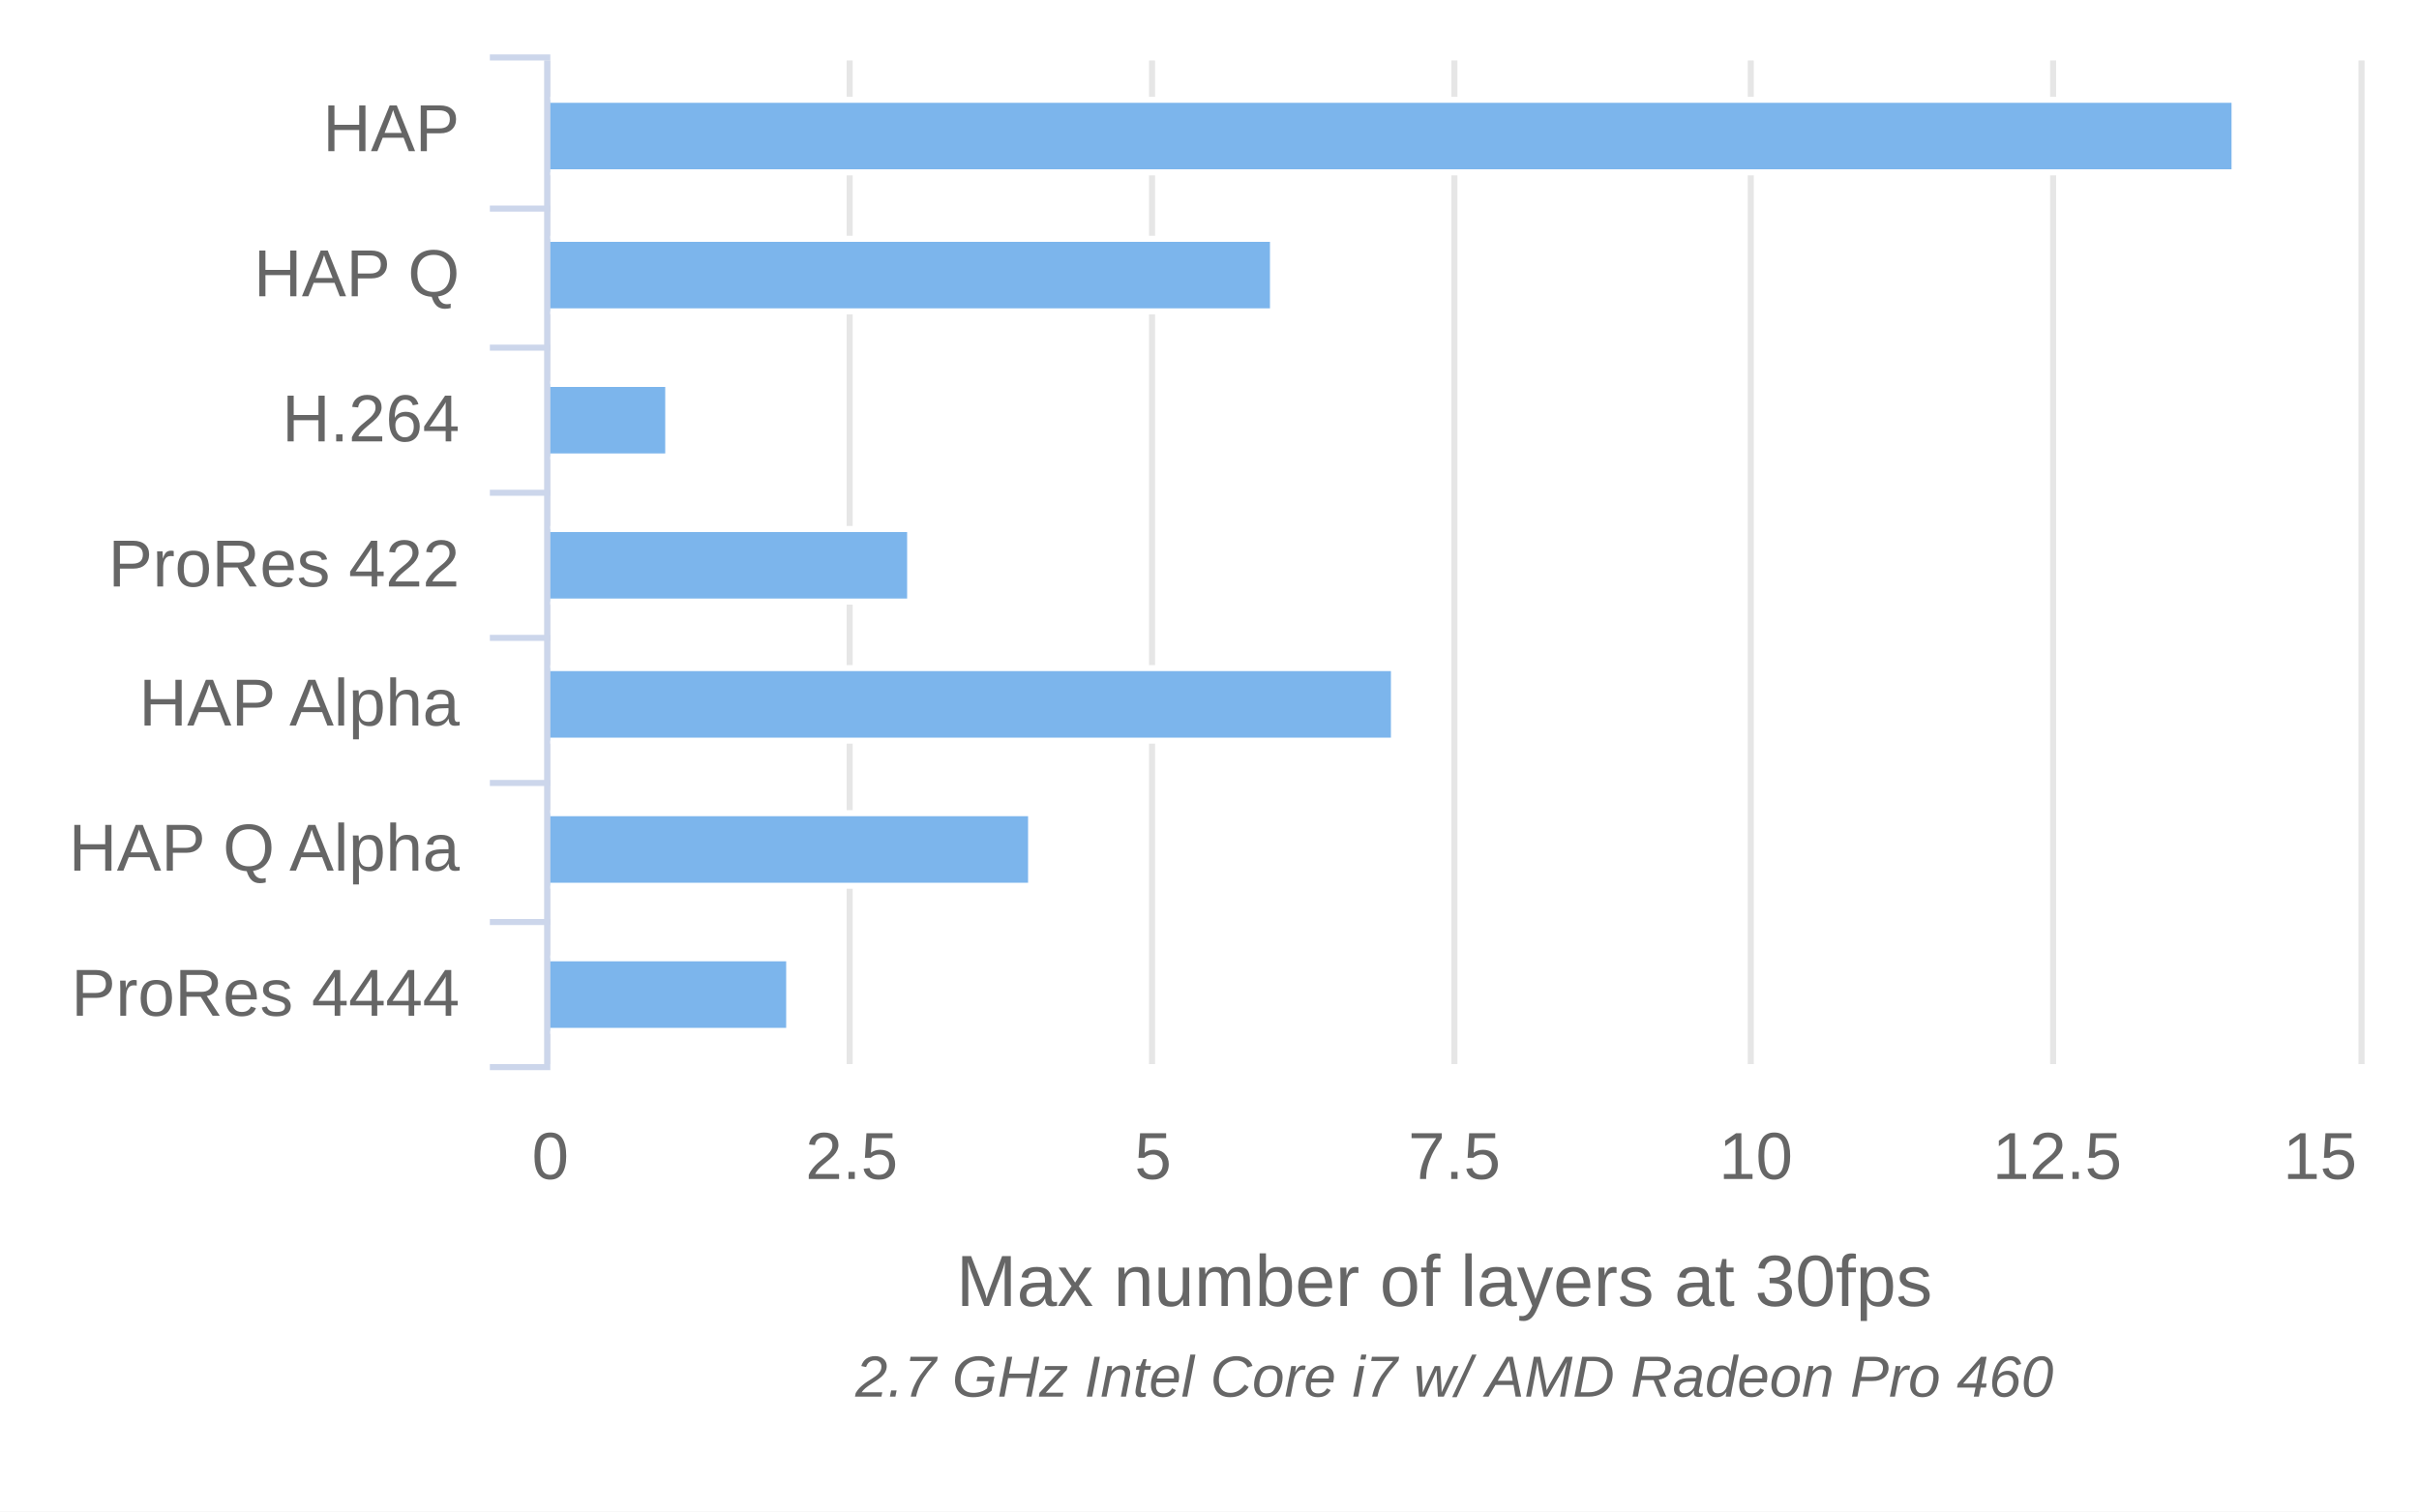
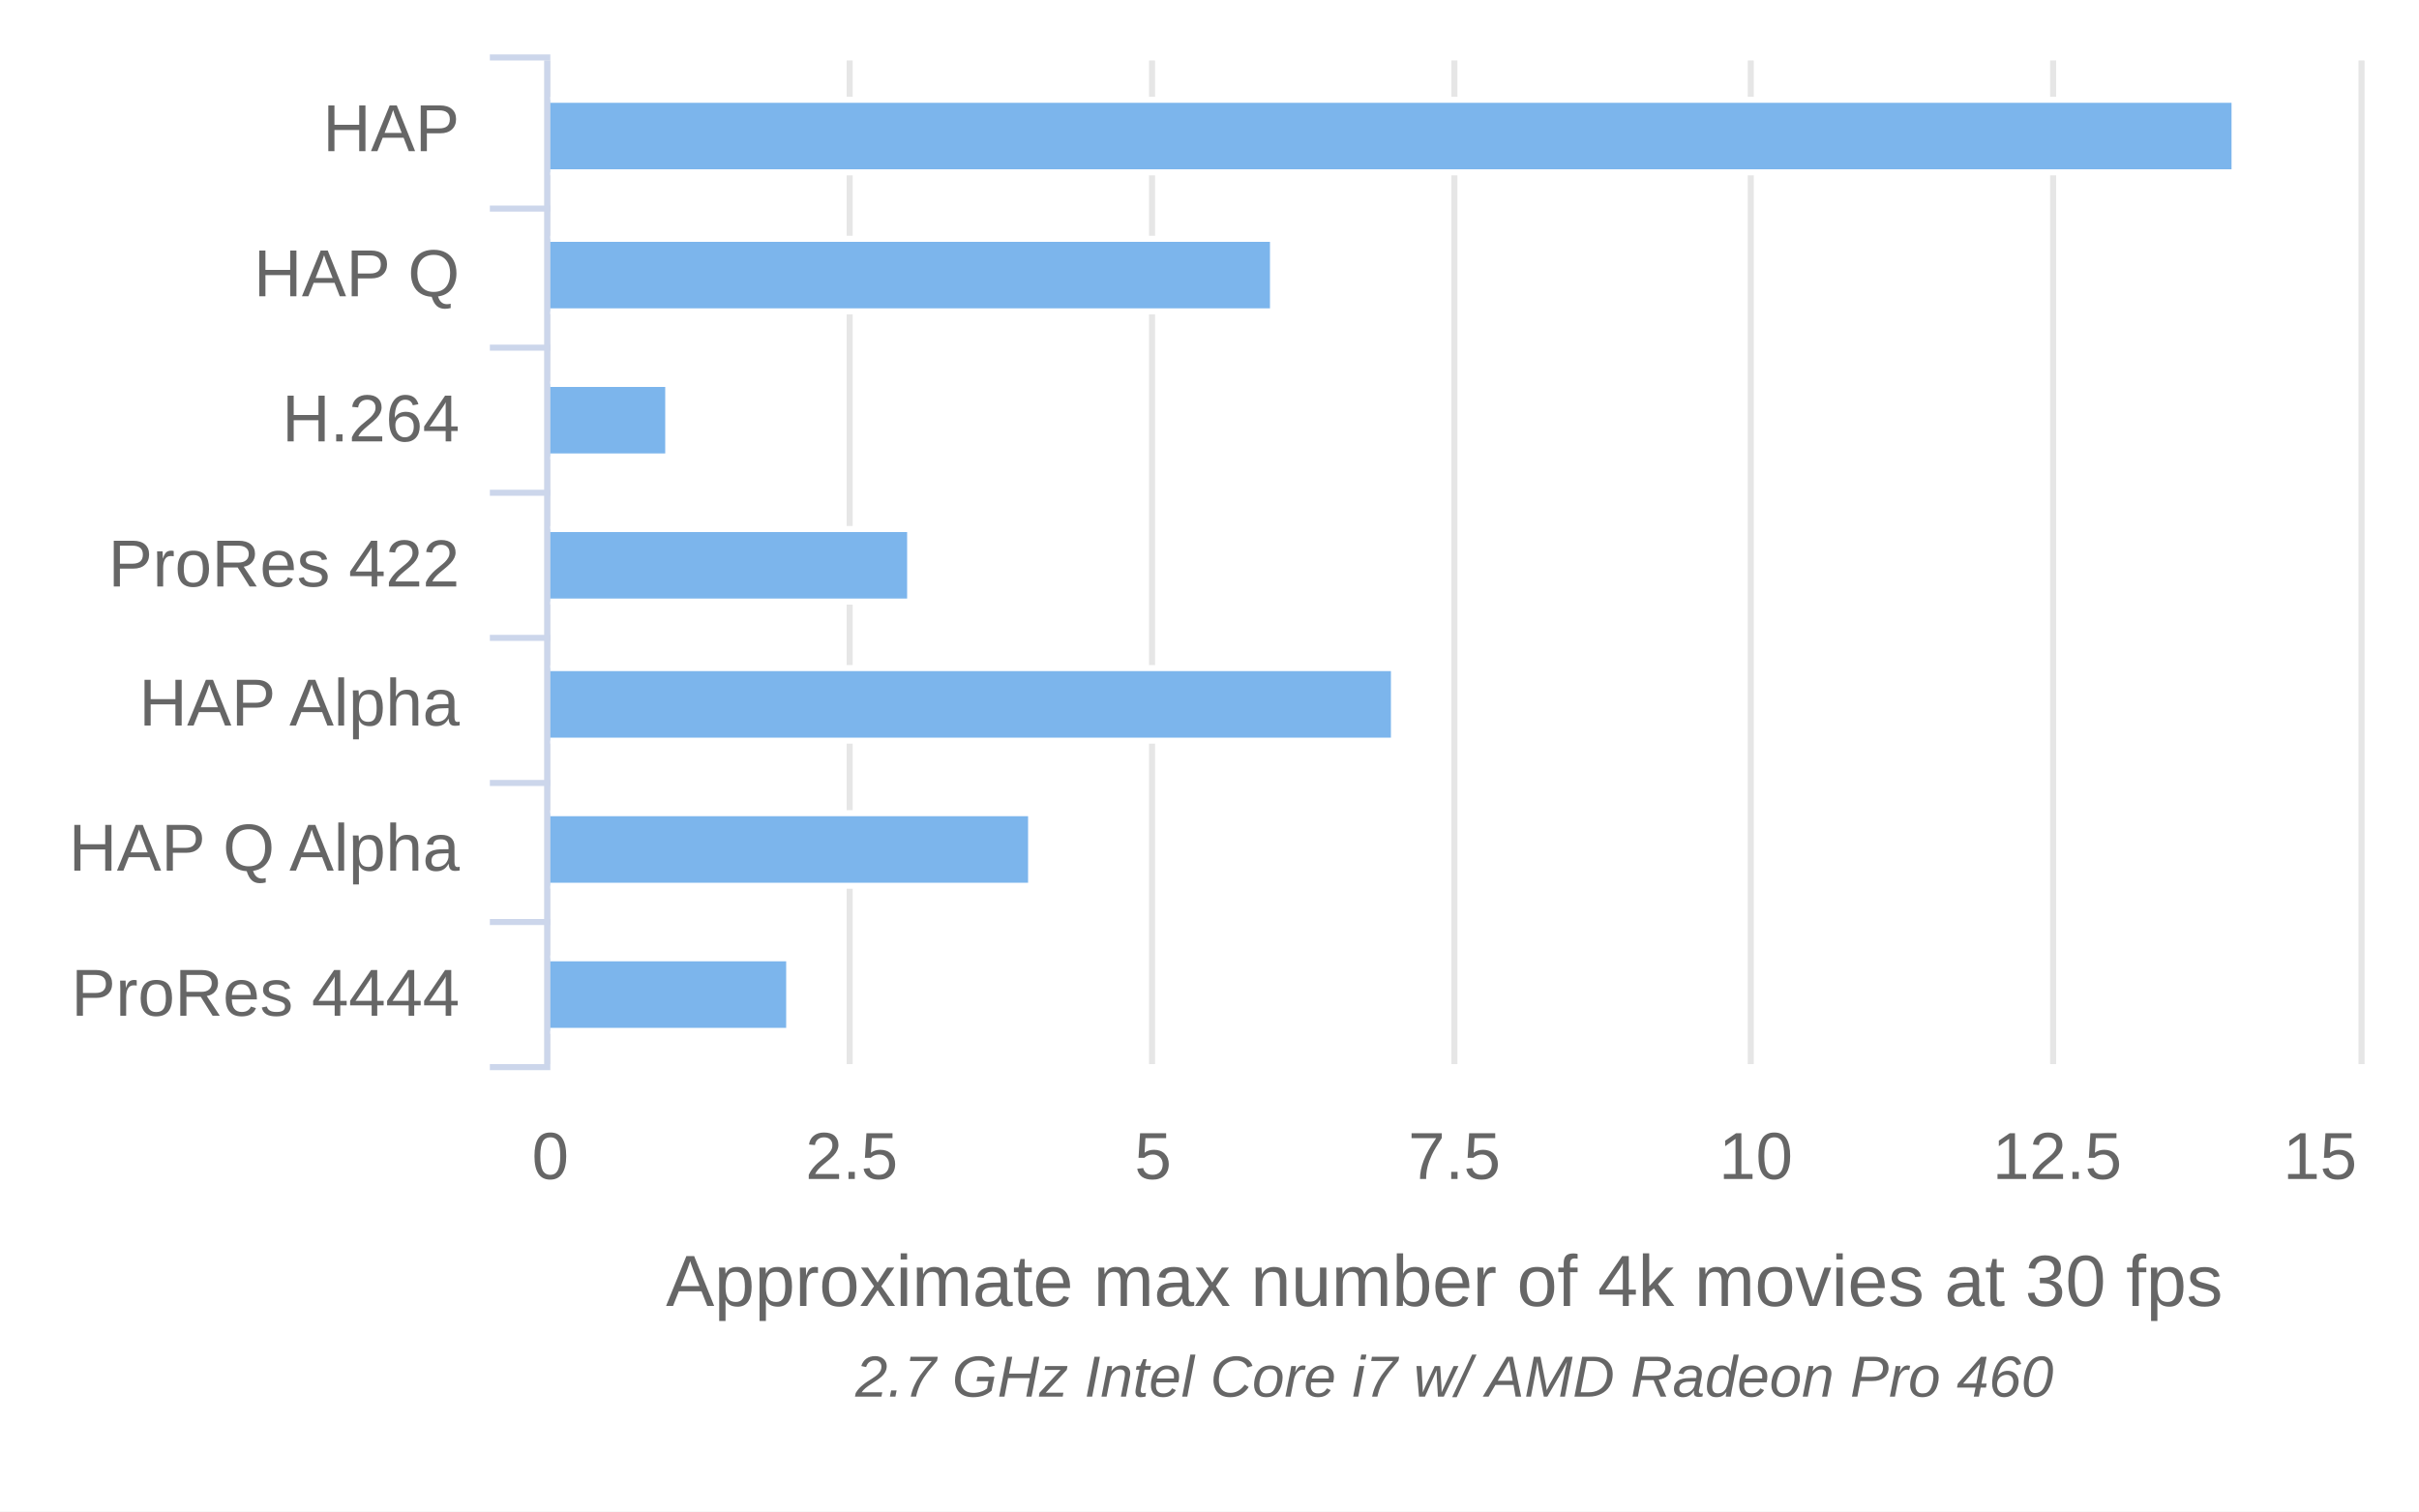
<svg xmlns="http://www.w3.org/2000/svg" version="1.1" class="highcharts-root" style="font-family:&quot;Lucida Grande&quot;, &quot;Lucida Sans Unicode&quot;, Arial, Helvetica, sans-serif;font-size:12px;" width="400" height="250" viewBox="0 0 400 250">
  <defs>
    <clipPath id="highcharts-cbvia4b-6">
      <rect x="0" y="0" width="166" height="299" fill="none" />
    </clipPath>
  </defs>
  <rect fill="#ffffff" class="highcharts-background" x="0" y="0" width="400" height="250" rx="0" ry="0" />
  <rect fill="none" class="highcharts-plot-background" x="91" y="10" width="299" height="166" />
  <g class="highcharts-grid highcharts-xaxis-grid ">
    <path fill="none" class="highcharts-grid-line" d="M 91 34.5 L 390 34.5" opacity="1" />
    <path fill="none" class="highcharts-grid-line" d="M 91 57.5 L 390 57.5" opacity="1" />
    <path fill="none" class="highcharts-grid-line" d="M 91 81.5 L 390 81.5" opacity="1" />
    <path fill="none" class="highcharts-grid-line" d="M 91 105.5 L 390 105.5" opacity="1" />
    <path fill="none" class="highcharts-grid-line" d="M 91 129.5 L 390 129.5" opacity="1" />
    <path fill="none" class="highcharts-grid-line" d="M 91 152.5 L 390 152.5" opacity="1" />
    <path fill="none" class="highcharts-grid-line" d="M 91 176.5 L 390 176.5" opacity="1" />
    <path fill="none" class="highcharts-grid-line" d="M 91 10.5 L 390 10.5" opacity="1" />
  </g>
  <g class="highcharts-grid highcharts-yaxis-grid ">
    <path fill="none" stroke="#e6e6e6" stroke-width="1" class="highcharts-grid-line" d="M 90.5 10 L 90.5 176" opacity="1" />
    <path fill="none" stroke="#e6e6e6" stroke-width="1" class="highcharts-grid-line" d="M 140.5 10 L 140.5 176" opacity="1" />
    <path fill="none" stroke="#e6e6e6" stroke-width="1" class="highcharts-grid-line" d="M 190.5 10 L 190.5 176" opacity="1" />
    <path fill="none" stroke="#e6e6e6" stroke-width="1" class="highcharts-grid-line" d="M 240.5 10 L 240.5 176" opacity="1" />
    <path fill="none" stroke="#e6e6e6" stroke-width="1" class="highcharts-grid-line" d="M 289.5 10 L 289.5 176" opacity="1" />
    <path fill="none" stroke="#e6e6e6" stroke-width="1" class="highcharts-grid-line" d="M 339.5 10 L 339.5 176" opacity="1" />
    <path fill="none" stroke="#e6e6e6" stroke-width="1" class="highcharts-grid-line" d="M 390.5 10 L 390.5 176" opacity="1" />
  </g>
  <rect fill="none" class="highcharts-plot-border" x="91" y="10" width="299" height="166" />
  <g class="highcharts-axis highcharts-xaxis ">
    <path fill="none" class="highcharts-tick" stroke="#ccd6eb" stroke-width="1" d="M 91 34.5 L 81 34.5" opacity="1" />
    <path fill="none" class="highcharts-tick" stroke="#ccd6eb" stroke-width="1" d="M 91 57.5 L 81 57.5" opacity="1" />
    <path fill="none" class="highcharts-tick" stroke="#ccd6eb" stroke-width="1" d="M 91 81.5 L 81 81.5" opacity="1" />
    <path fill="none" class="highcharts-tick" stroke="#ccd6eb" stroke-width="1" d="M 91 105.5 L 81 105.5" opacity="1" />
    <path fill="none" class="highcharts-tick" stroke="#ccd6eb" stroke-width="1" d="M 91 129.5 L 81 129.5" opacity="1" />
    <path fill="none" class="highcharts-tick" stroke="#ccd6eb" stroke-width="1" d="M 91 152.5 L 81 152.5" opacity="1" />
    <path fill="none" class="highcharts-tick" stroke="#ccd6eb" stroke-width="1" d="M 91 176.5 L 81 176.5" opacity="1" />
    <path fill="none" class="highcharts-tick" stroke="#ccd6eb" stroke-width="1" d="M 91 9.5 L 81 9.5" opacity="1" />
    <path fill="none" class="highcharts-axis-line" stroke="#ccd6eb" stroke-width="1" d="M 90.5 10 L 90.5 176" />
  </g>
  <g class="highcharts-axis highcharts-yaxis ">
    <text x="240.5" text-anchor="middle" transform="translate(0,0)" class="highcharts-axis-title" style="color:#666666;fill:#666666;" y="216">
-       <tspan>Max number of layers at 30fps</tspan>
+       <tspan>Approximate max number of 4k movies at 30 fps</tspan>
      <tspan style="font-style:italic; font-size:80%;" x="240.5" dy="15">2.7 GHz Intel Core i7 w/ AMD Radeon Pro 460</tspan>
    </text>
    <path fill="none" class="highcharts-axis-line" d="M 91 176 L 390 176" />
  </g>
  <g class="highcharts-series-group">
    <g class="highcharts-series highcharts-series-0 highcharts-bar-series highcharts-color-0 " transform="translate(390,176) rotate(90) scale(-1,1) scale(1 1)" clip-path="url(#highcharts-cbvia4b-6)">
      <rect x="147.5" y="20.5" width="12" height="279" fill="#7cb5ec" stroke="#ffffff" stroke-width="1" class="highcharts-point highcharts-color-0" />
      <rect x="124.5" y="179.5" width="12" height="120" fill="#7cb5ec" stroke="#ffffff" stroke-width="1" class="highcharts-point highcharts-color-0" />
      <rect x="100.5" y="279.5" width="12" height="20" fill="#7cb5ec" stroke="#ffffff" stroke-width="1" class="highcharts-point highcharts-color-0" />
      <rect x="76.5" y="239.5" width="12" height="60" fill="#7cb5ec" stroke="#ffffff" stroke-width="1" class="highcharts-point highcharts-color-0" />
      <rect x="53.5" y="159.5" width="12" height="140" fill="#7cb5ec" stroke="#ffffff" stroke-width="1" class="highcharts-point highcharts-color-0" />
      <rect x="29.5" y="219.5" width="12" height="80" fill="#7cb5ec" stroke="#ffffff" stroke-width="1" class="highcharts-point highcharts-color-0" />
      <rect x="5.5" y="259.5" width="12" height="40" fill="#7cb5ec" stroke="#ffffff" stroke-width="1" class="highcharts-point highcharts-color-0" />
    </g>
    <g class="highcharts-markers highcharts-series-0 highcharts-bar-series highcharts-color-0 " transform="translate(390,176) rotate(90) scale(-1,1) scale(1 1)" clip-path="none" />
  </g>
  <text x="200" text-anchor="middle" class="highcharts-title" style="color:#333333;font-size:18px;fill:#333333;" y="24" />
  <text x="200" text-anchor="middle" class="highcharts-subtitle" style="color:#666666;fill:#666666;" y="24" />
  <g class="highcharts-axis-labels highcharts-xaxis-labels ">
    <text x="76" style="color:#666666;cursor:default;font-size:11px;fill:#666666;" text-anchor="end" transform="translate(0,0)" y="25" opacity="1">
      <tspan>HAP</tspan>
    </text>
    <text x="76" style="color:#666666;cursor:default;font-size:11px;fill:#666666;" text-anchor="end" transform="translate(0,0)" y="49" opacity="1">
      <tspan>HAP Q</tspan>
    </text>
    <text x="76" style="color:#666666;cursor:default;font-size:11px;fill:#666666;" text-anchor="end" transform="translate(0,0)" y="73" opacity="1">
      <tspan>H.264</tspan>
    </text>
    <text x="76" style="color:#666666;cursor:default;font-size:11px;fill:#666666;" text-anchor="end" transform="translate(0,0)" y="97" opacity="1">
      <tspan>ProRes 422</tspan>
    </text>
    <text x="76" style="color:#666666;cursor:default;font-size:11px;fill:#666666;" text-anchor="end" transform="translate(0,0)" y="120" opacity="1">
      <tspan>HAP Alpha</tspan>
    </text>
    <text x="76" style="color:#666666;cursor:default;font-size:11px;fill:#666666;" text-anchor="end" transform="translate(0,0)" y="144" opacity="1">
      <tspan>HAP Q Alpha</tspan>
    </text>
    <text x="76" style="color:#666666;cursor:default;font-size:11px;fill:#666666;" text-anchor="end" transform="translate(0,0)" y="168" opacity="1">
      <tspan>ProRes 4444</tspan>
    </text>
  </g>
  <g class="highcharts-axis-labels highcharts-yaxis-labels ">
    <text x="91" style="color:#666666;cursor:default;font-size:11px;fill:#666666;" text-anchor="middle" transform="translate(0,0)" y="195" opacity="1">0</text>
    <text x="140.833" style="color:#666666;cursor:default;font-size:11px;fill:#666666;" text-anchor="middle" transform="translate(0,0)" y="195" opacity="1">2.5</text>
    <text x="190.667" style="color:#666666;cursor:default;font-size:11px;fill:#666666;" text-anchor="middle" transform="translate(0,0)" y="195" opacity="1">5</text>
    <text x="240.5" style="color:#666666;cursor:default;font-size:11px;fill:#666666;" text-anchor="middle" transform="translate(0,0)" y="195" opacity="1">7.5</text>
    <text x="290.333" style="color:#666666;cursor:default;font-size:11px;fill:#666666;" text-anchor="middle" transform="translate(0,0)" y="195" opacity="1">10</text>
    <text x="340.167" style="color:#666666;cursor:default;font-size:11px;fill:#666666;" text-anchor="middle" transform="translate(0,0)" y="195" opacity="1">12.5</text>
    <text x="383.625" style="color:#666666;cursor:default;font-size:11px;fill:#666666;" text-anchor="middle" transform="translate(0,0)" y="195" opacity="1">15</text>
  </g>
</svg>
